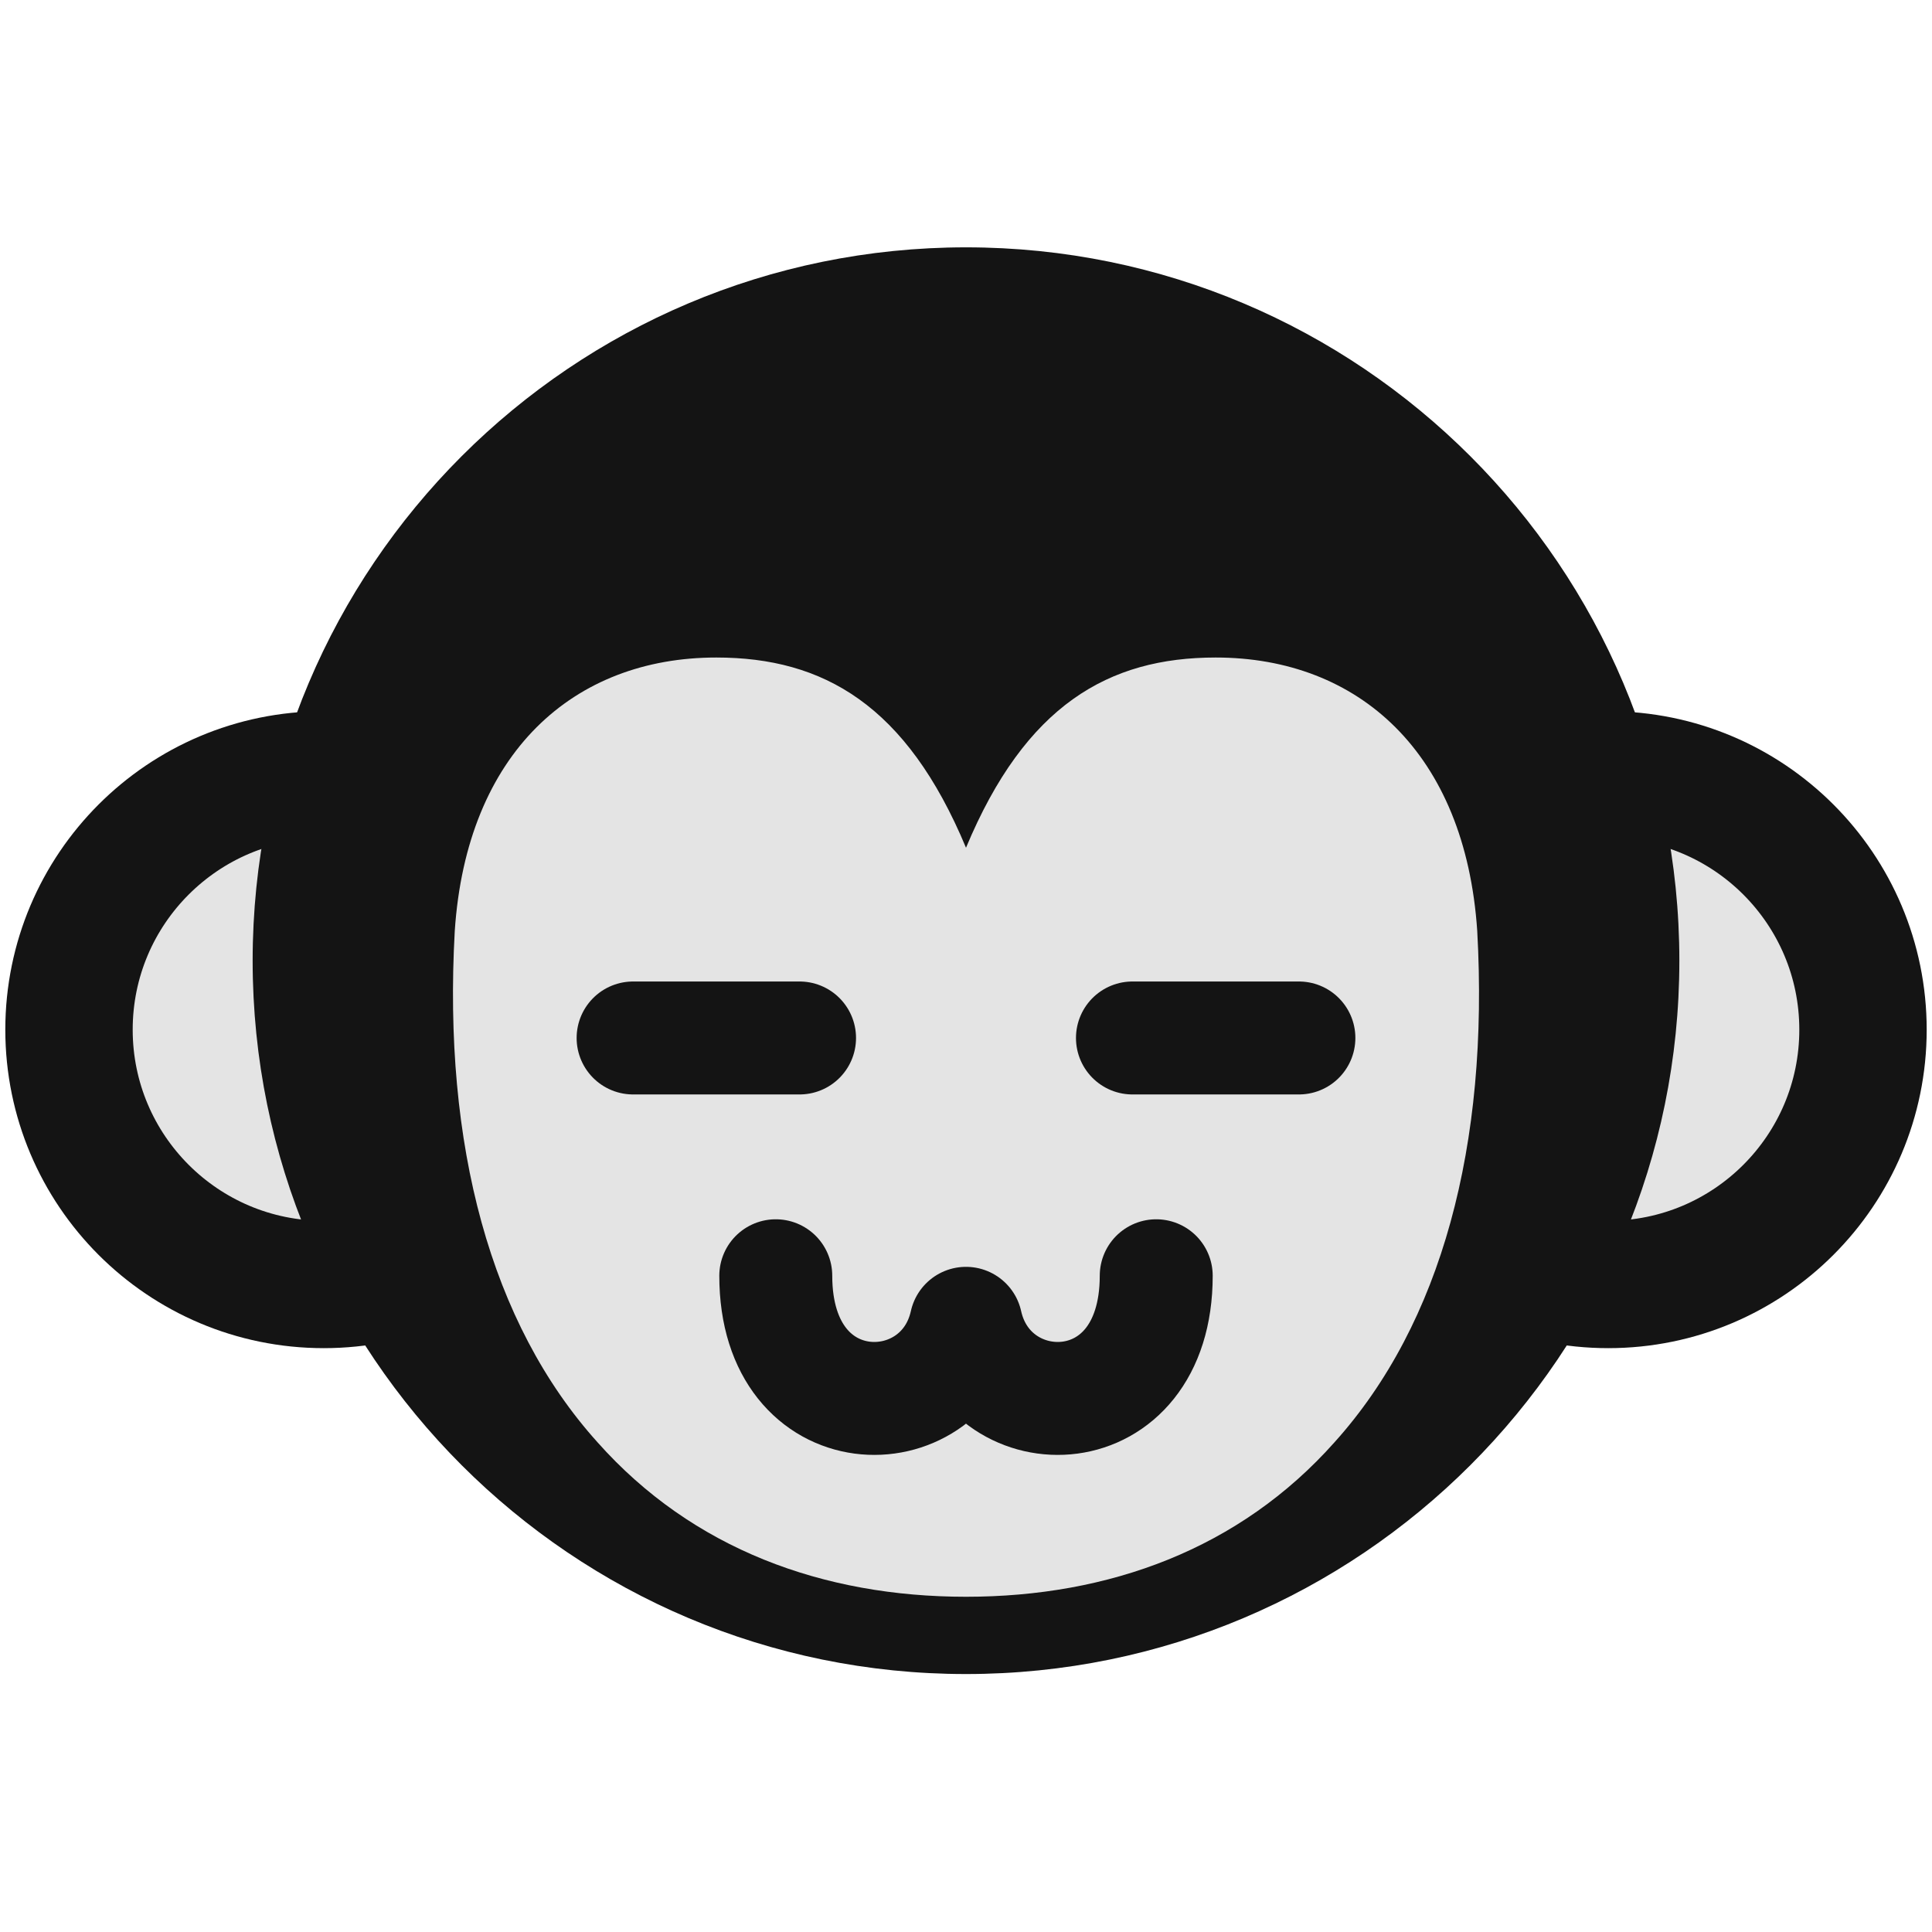
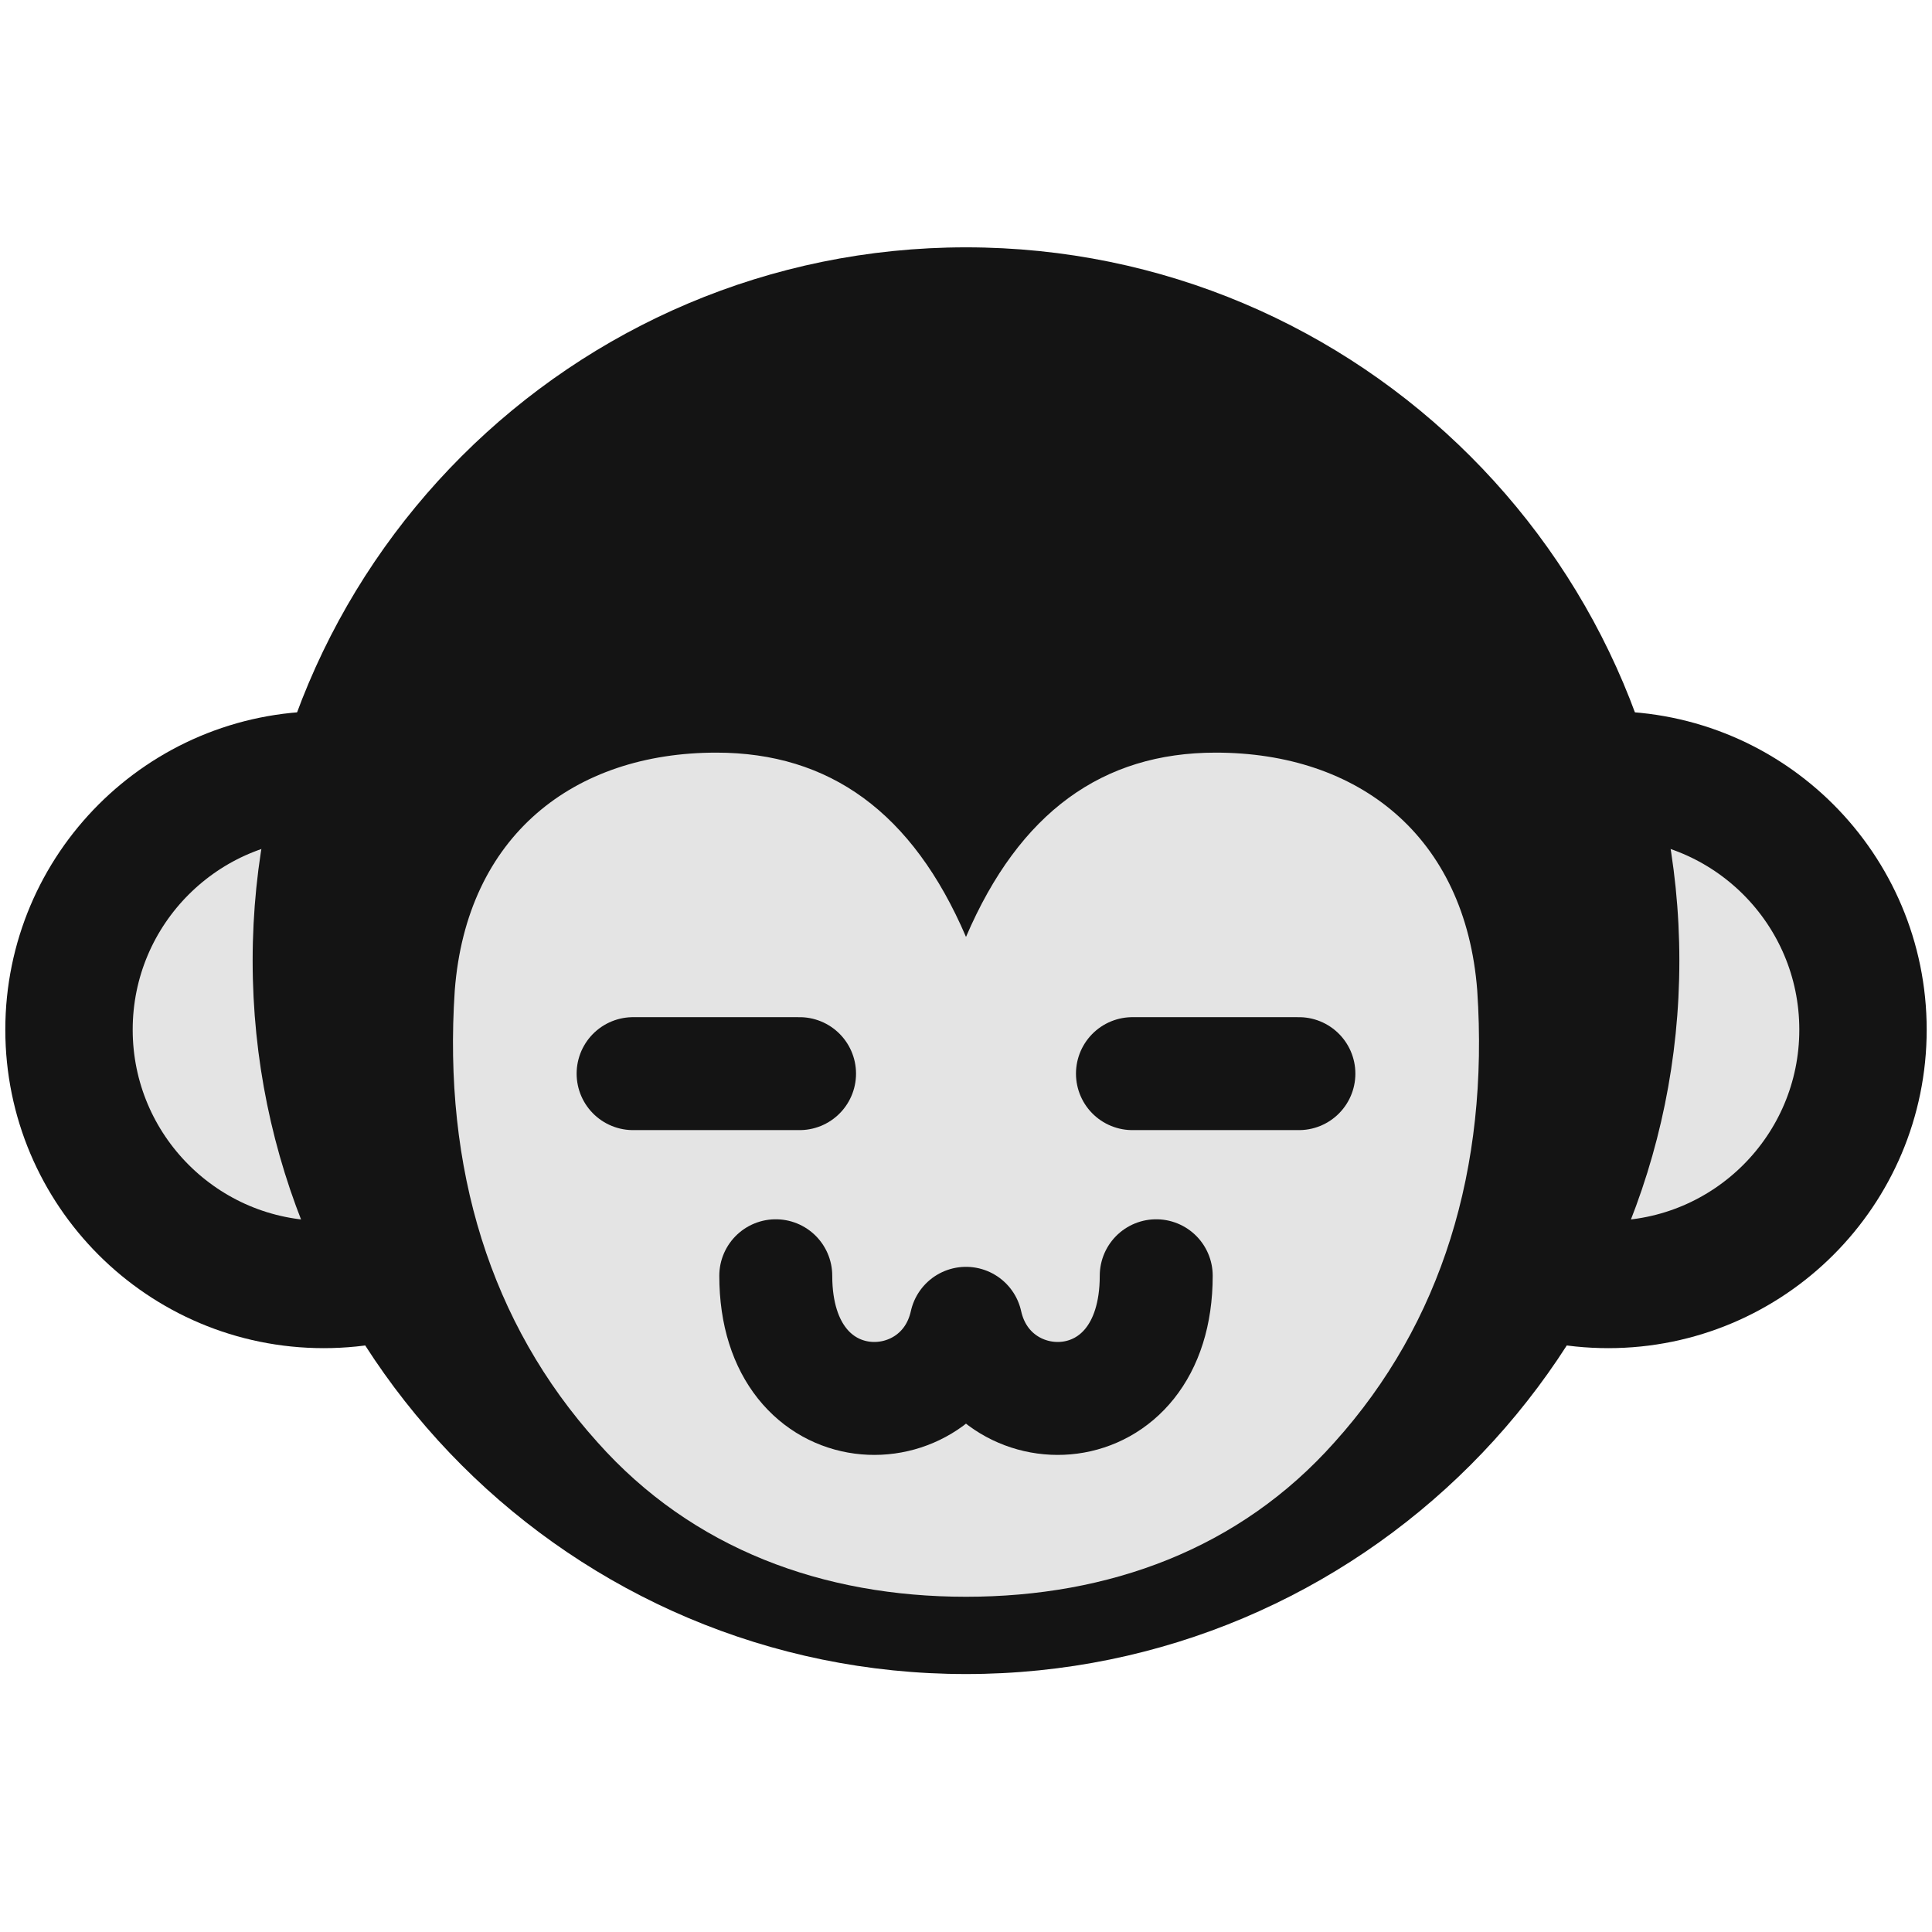
<svg xmlns="http://www.w3.org/2000/svg" viewBox="-2.2 -1.6 36.4 36.4">
  <g fill="#e4e4e4" stroke="#141414" stroke-width="2.4">
    <ellipse cx="3.9" cy="17.8" rx="4.8" ry="4.8" />
    <ellipse cx="28.1" cy="17.8" rx="4.8" ry="4.8" />
  </g>
  <g transform="translate(16 16.5) scale(1.12) translate(-16 -16.5)">
    <circle cx="16" cy="16.5" r="12" fill="#141414" />
-     <path d="M16 14.6C15 12.2 13.6 11.4 11.8 11.4C9.4 11.4 7.6 13 7.4 16C7.2 19.6 8 22.6 9.8 24.6C11.4 26.4 13.6 27.2 16 27.2C18.4 27.2 20.6 26.4 22.2 24.6C24 22.6 24.8 19.6 24.6 16C24.4 13 22.6 11.4 20.2 11.4C18.4 11.4 17 12.2 16 14.6Z" fill="#e4e4e4" />
+     <path d="M16 16.1C15.1 14 13.7 13 11.8 13C9.4 13 7.6 14.4 7.4 17C7.2 20 8 22.6 9.8 24.6C11.4 26.4 13.6 27.2 16 27.2C18.4 27.2 20.6 26.4 22.2 24.6C24 22.6 24.8 20 24.6 17C24.4 14.4 22.6 13 20.2 13C18.3 13 16.9 14 16 16.1Z" fill="#e4e4e4" />
    <g fill="none" stroke="#141414" stroke-width="1.9" stroke-linecap="round" stroke-linejoin="round">
-       <path d="M10.4 17.8H13.2M18.8 17.8H21.6" />
+       <path d="M10.4 18.4H13.2M18.8 18.4H21.6" />
      <path d="M12.8 21.8C12.8 24.4 15.6 24.4 16 22.6C16.4 24.4 19.2 24.4 19.2 21.8" />
    </g>
  </g>
</svg>
